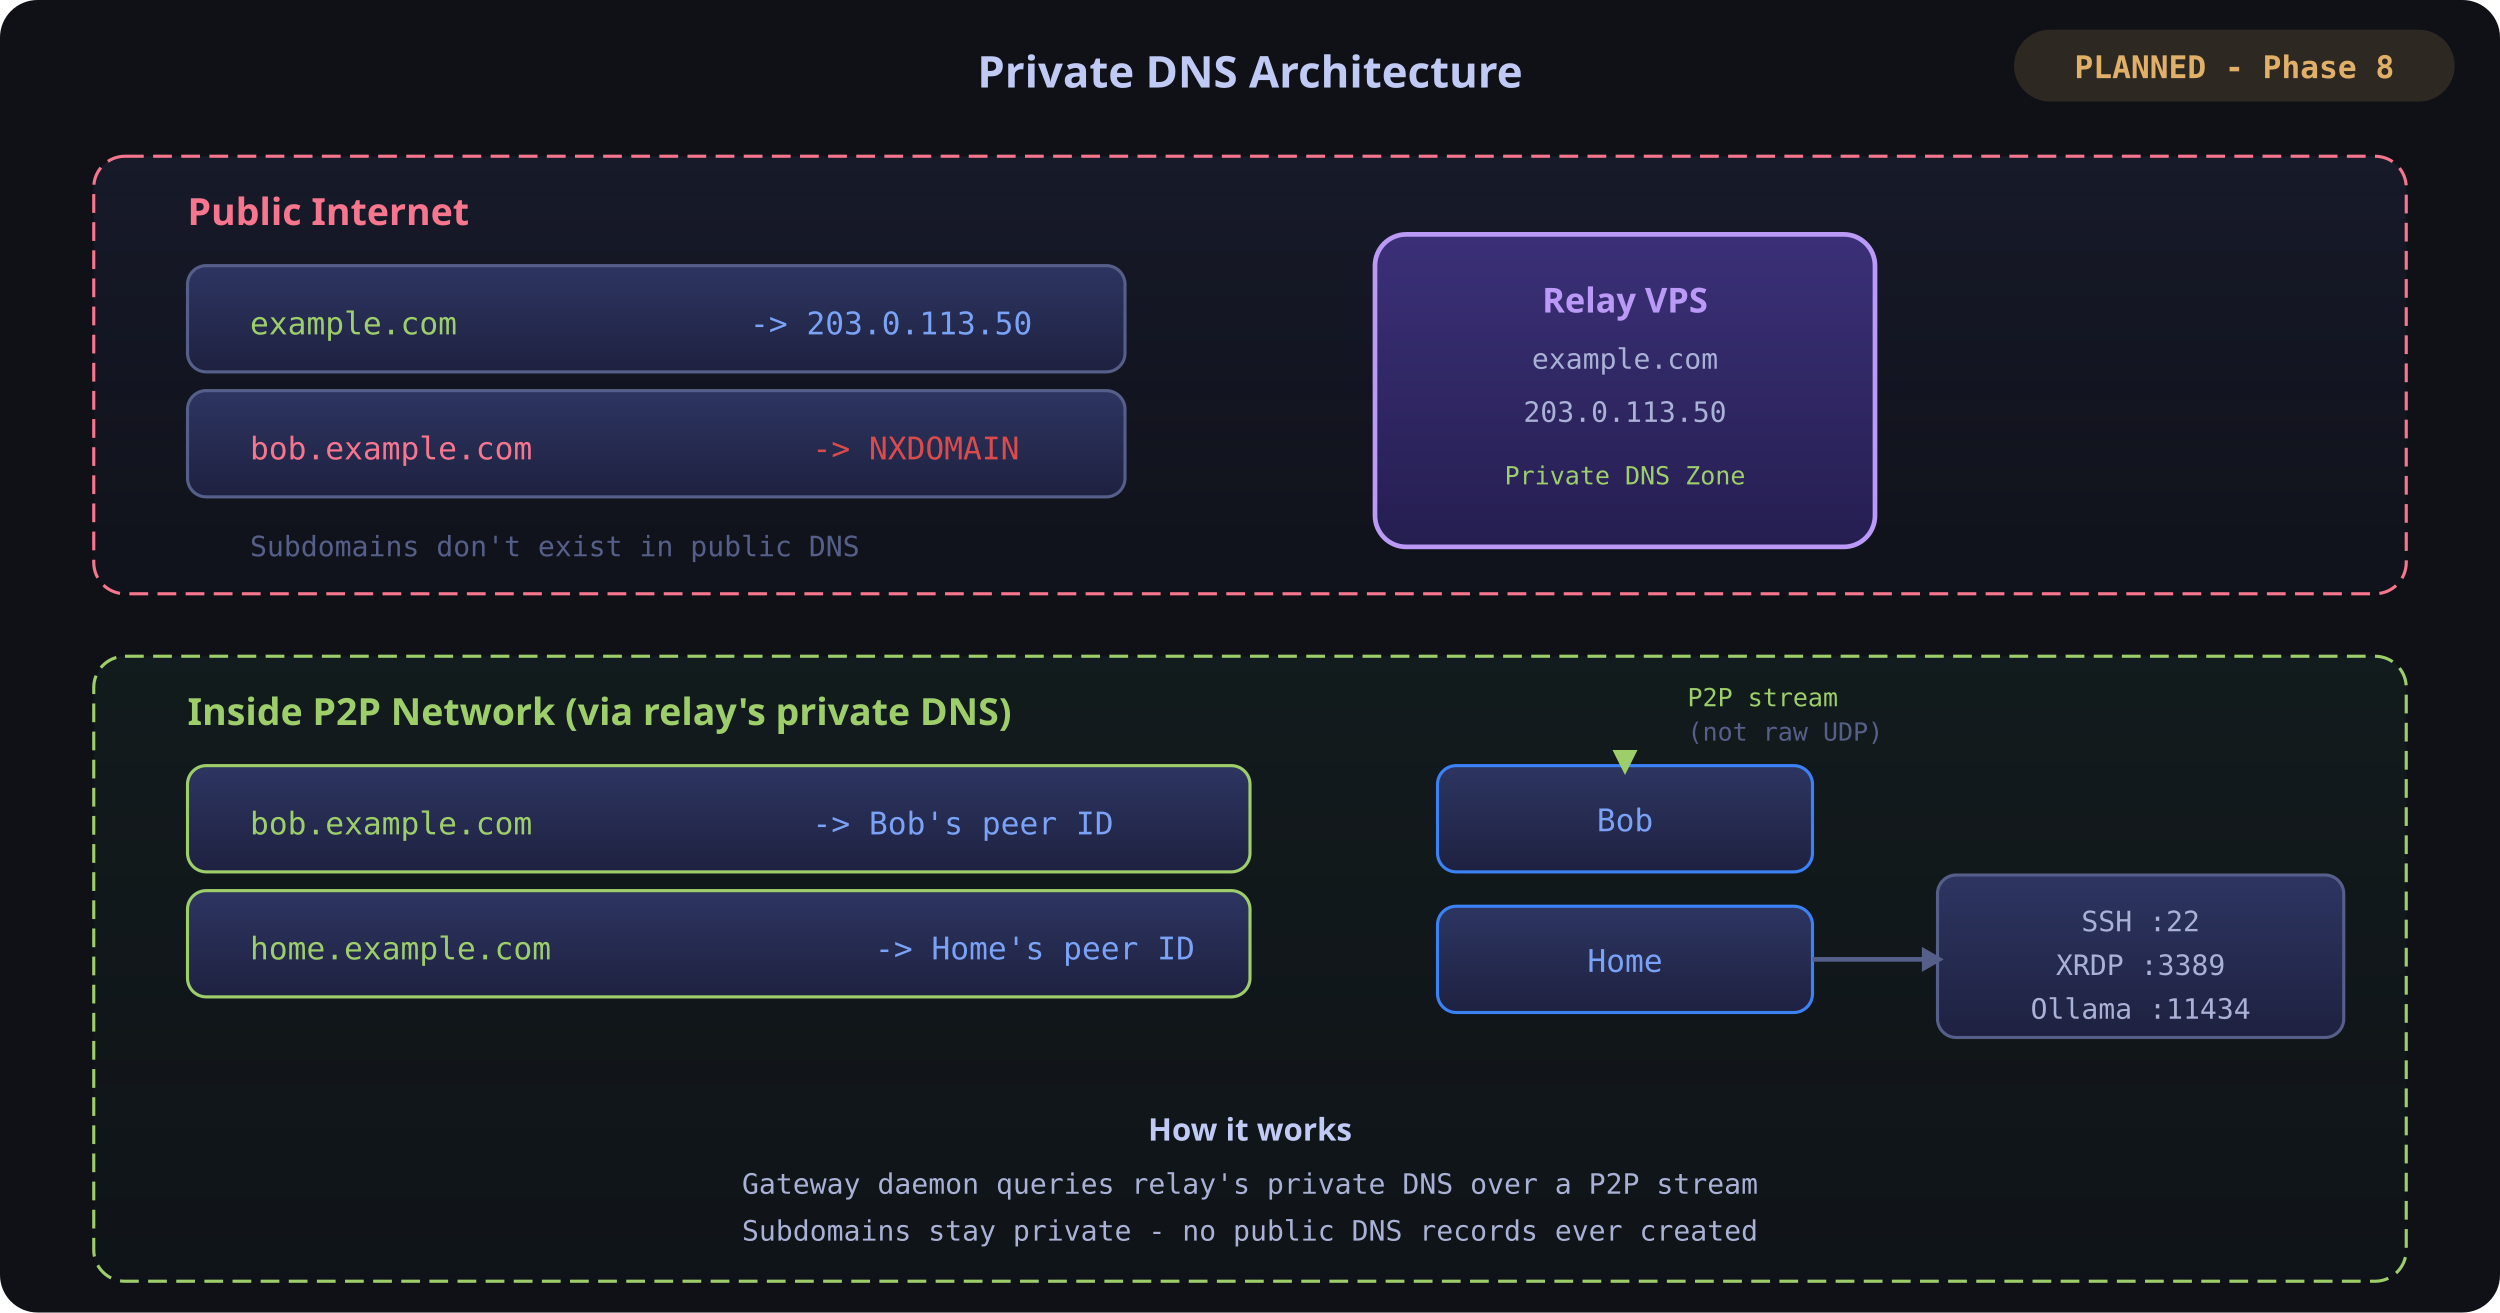
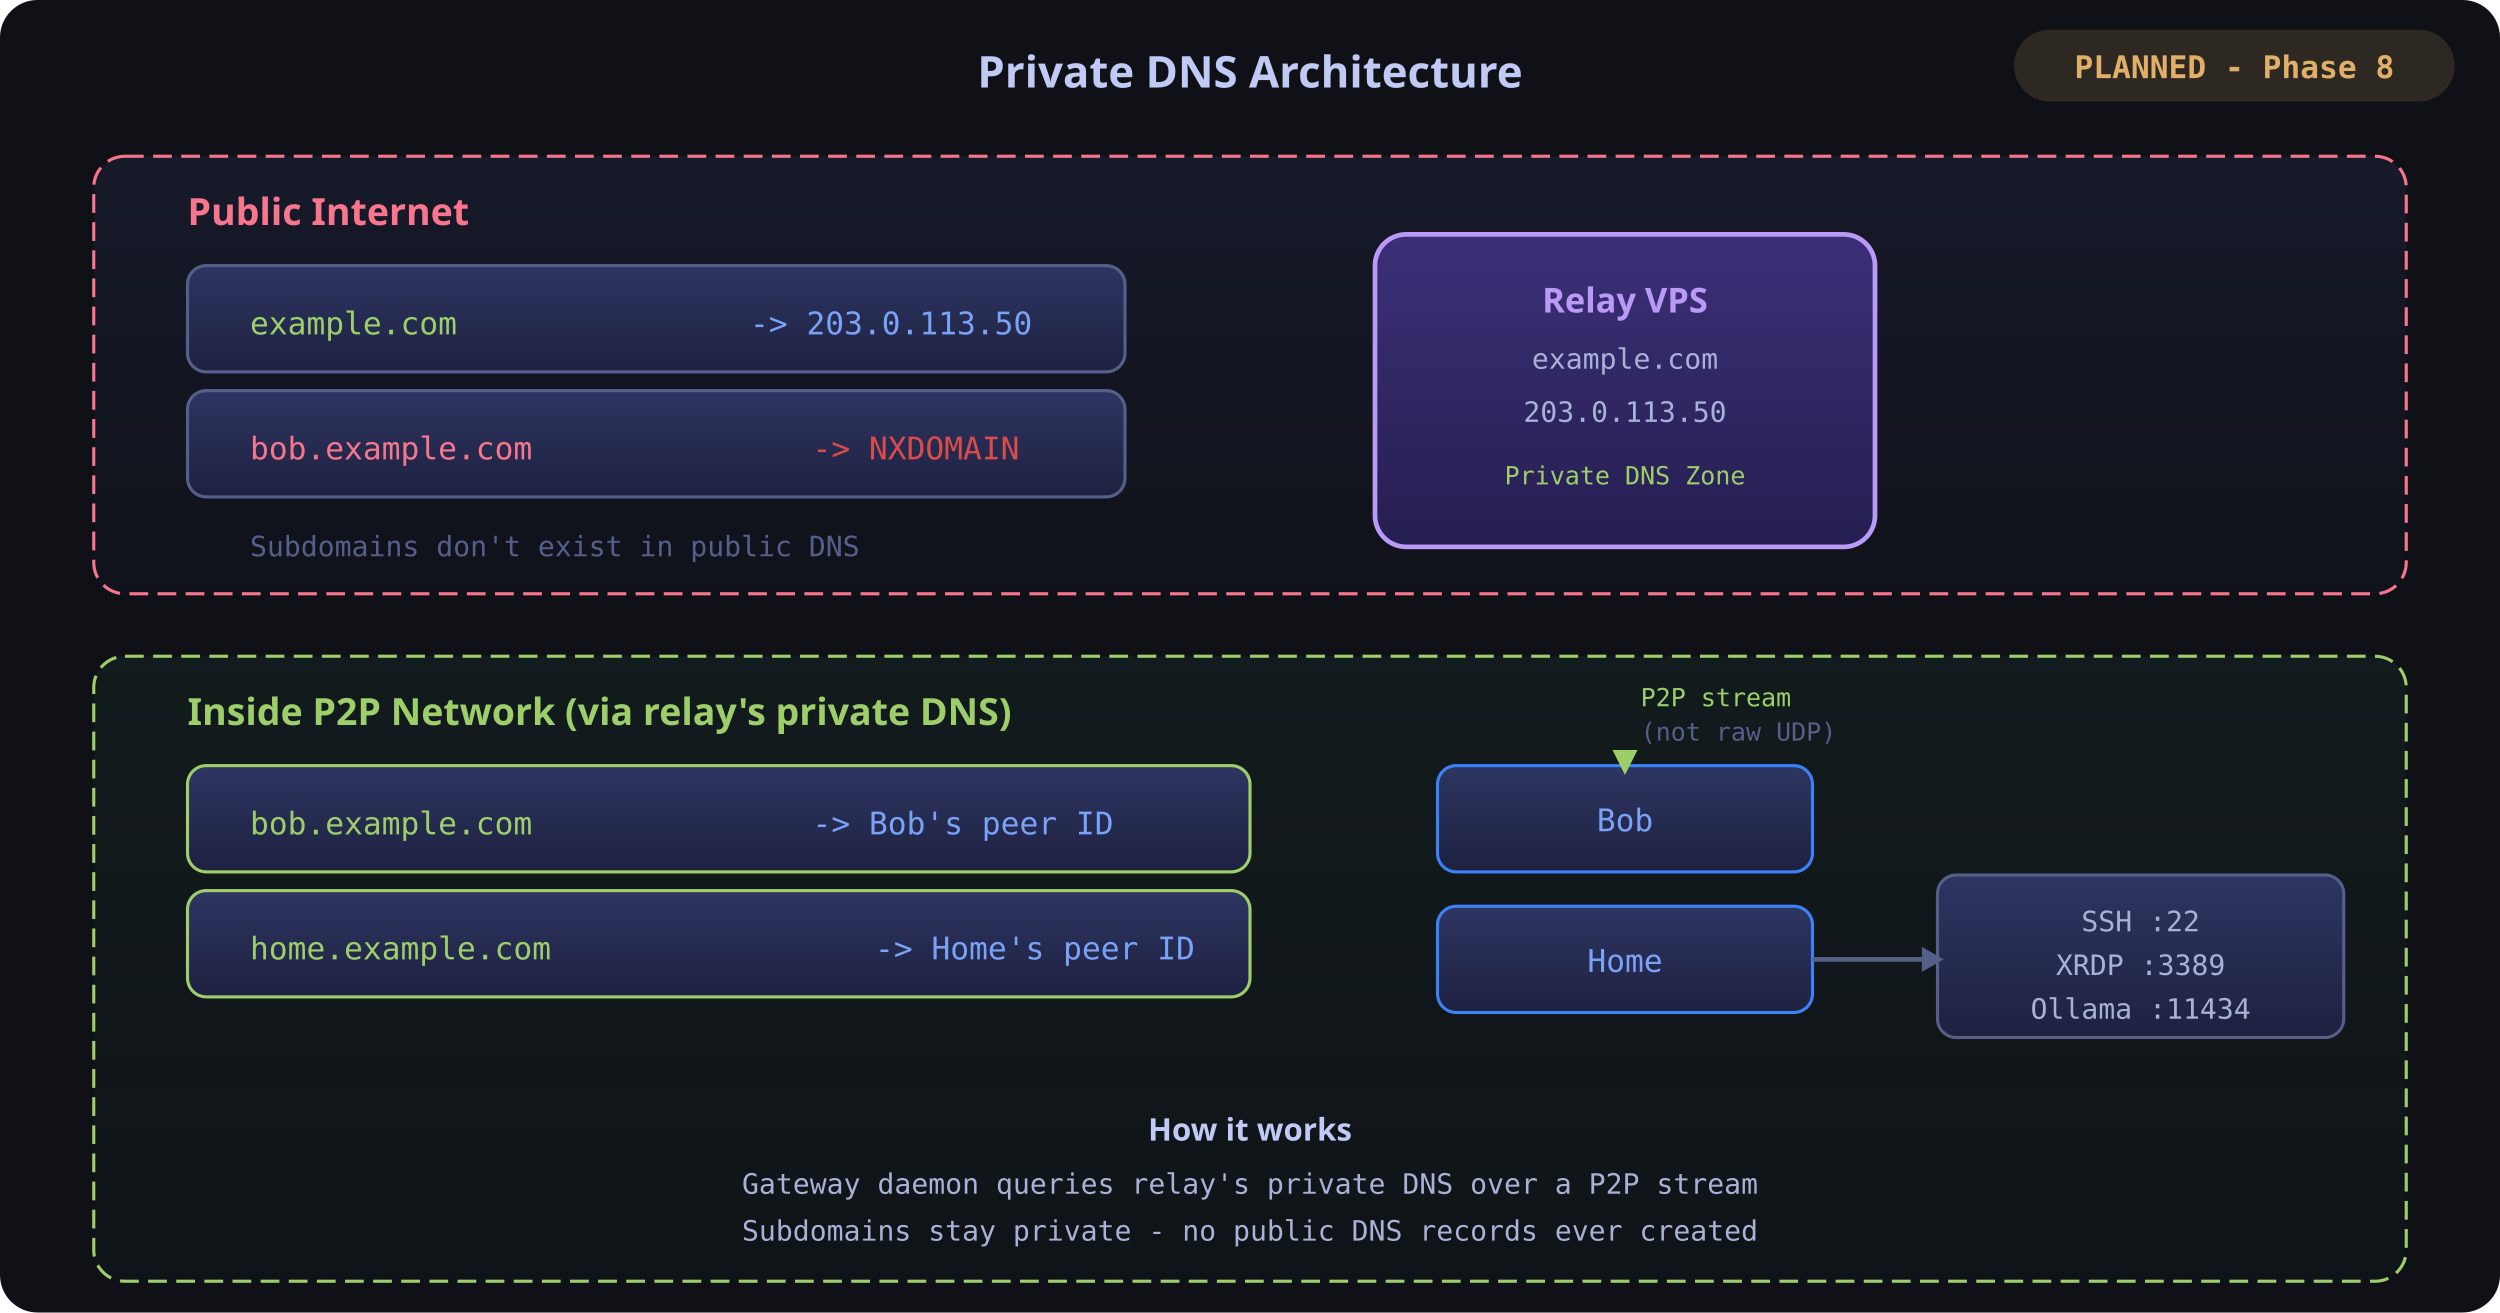
<svg xmlns="http://www.w3.org/2000/svg" viewBox="0 0 800 420" width="800" height="420">
  <defs>
    <linearGradient id="publicFill" x1="0%" y1="0%" x2="0%" y2="100%">
      <stop offset="0%" style="stop-color:#2d3561;stop-opacity:0.25" />
      <stop offset="100%" style="stop-color:#1e2140;stop-opacity:0.1" />
    </linearGradient>
    <linearGradient id="privateFill" x1="0%" y1="0%" x2="0%" y2="100%">
      <stop offset="0%" style="stop-color:#1e3a2f;stop-opacity:0.25" />
      <stop offset="100%" style="stop-color:#162c24;stop-opacity:0.1" />
    </linearGradient>
    <linearGradient id="relayGrad" x1="0%" y1="0%" x2="0%" y2="100%">
      <stop offset="0%" style="stop-color:#3b3078;stop-opacity:1" />
      <stop offset="100%" style="stop-color:#251e50;stop-opacity:1" />
    </linearGradient>
    <linearGradient id="nodeGrad" x1="0%" y1="0%" x2="0%" y2="100%">
      <stop offset="0%" style="stop-color:#2d3561;stop-opacity:1" />
      <stop offset="100%" style="stop-color:#1e2140;stop-opacity:1" />
    </linearGradient>
    <filter id="glow">
      <feGaussianBlur stdDeviation="2" result="coloredBlur" />
      <feMerge>
        <feMergeNode in="coloredBlur" />
        <feMergeNode in="SourceGraphic" />
      </feMerge>
    </filter>
  </defs>
  <rect width="800" height="420" rx="12" fill="#0f1117" />
  <text x="400" y="28" font-family="system-ui, sans-serif" font-size="14" fill="#c0caf5" text-anchor="middle" font-weight="600">Private DNS Architecture</text>
  <rect x="645" y="10" width="140" height="22" rx="11" fill="#e0af68" opacity="0.15" stroke="#e0af68" stroke-width="1" />
  <text x="715" y="25" font-family="SF Mono, monospace" font-size="10" fill="#e0af68" text-anchor="middle" font-weight="600">PLANNED - Phase 8</text>
  <rect x="30" y="50" width="740" height="140" rx="10" fill="url(#publicFill)" stroke="#f7768e" stroke-width="1" stroke-dasharray="6,3" />
  <text x="60" y="72" font-family="system-ui, sans-serif" font-size="12" fill="#f7768e" font-weight="600">Public Internet</text>
  <rect x="60" y="85" width="300" height="34" rx="6" fill="url(#nodeGrad)" stroke="#565f89" stroke-width="1" />
  <text x="80" y="107" font-family="SF Mono, monospace" font-size="10" fill="#9ece6a">example.com</text>
  <text x="240" y="107" font-family="SF Mono, monospace" font-size="10" fill="#7aa2f7">-&gt; 203.0.113.50</text>
  <rect x="60" y="125" width="300" height="34" rx="6" fill="url(#nodeGrad)" stroke="#565f89" stroke-width="1" />
  <text x="80" y="147" font-family="SF Mono, monospace" font-size="10" fill="#f7768e">bob.example.com</text>
  <text x="260" y="147" font-family="SF Mono, monospace" font-size="10" fill="#db4b4b">-&gt; NXDOMAIN</text>
  <rect x="60" y="165" width="300" height="18" rx="4" fill="none" />
  <text x="80" y="178" font-family="SF Mono, monospace" font-size="9" fill="#565f89">Subdomains don't exist in public DNS</text>
  <rect x="440" y="75" width="160" height="100" rx="10" fill="url(#relayGrad)" stroke="#bb9af7" stroke-width="1.5" />
  <text x="520" y="100" font-family="system-ui, sans-serif" font-size="11" fill="#bb9af7" text-anchor="middle" font-weight="600">Relay VPS</text>
  <text x="520" y="118" font-family="SF Mono, monospace" font-size="9" fill="#a9b1d6" text-anchor="middle">example.com</text>
  <text x="520" y="135" font-family="SF Mono, monospace" font-size="9" fill="#a9b1d6" text-anchor="middle">203.0.113.50</text>
  <text x="520" y="155" font-family="SF Mono, monospace" font-size="8" fill="#9ece6a" text-anchor="middle">Private DNS Zone</text>
  <rect x="30" y="210" width="740" height="200" rx="10" fill="url(#privateFill)" stroke="#9ece6a" stroke-width="1" stroke-dasharray="6,3" />
  <text x="60" y="232" font-family="system-ui, sans-serif" font-size="12" fill="#9ece6a" font-weight="600">Inside P2P Network (via relay's private DNS)</text>
  <rect x="60" y="245" width="340" height="34" rx="6" fill="url(#nodeGrad)" stroke="#9ece6a" stroke-width="1" />
  <text x="80" y="267" font-family="SF Mono, monospace" font-size="10" fill="#9ece6a">bob.example.com</text>
  <text x="260" y="267" font-family="SF Mono, monospace" font-size="10" fill="#7aa2f7">-&gt; Bob's peer ID</text>
  <rect x="60" y="285" width="340" height="34" rx="6" fill="url(#nodeGrad)" stroke="#9ece6a" stroke-width="1" />
  <text x="80" y="307" font-family="SF Mono, monospace" font-size="10" fill="#9ece6a">home.example.com</text>
  <text x="280" y="307" font-family="SF Mono, monospace" font-size="10" fill="#7aa2f7">-&gt; Home's peer ID</text>
  <rect x="460" y="245" width="120" height="34" rx="6" fill="url(#nodeGrad)" stroke="#3b82f6" stroke-width="1" />
  <text x="520" y="266" font-family="SF Mono, monospace" font-size="10" fill="#7aa2f7" text-anchor="middle">Bob</text>
  <rect x="460" y="290" width="120" height="34" rx="6" fill="url(#nodeGrad)" stroke="#3b82f6" stroke-width="1" />
  <text x="520" y="311" font-family="SF Mono, monospace" font-size="10" fill="#7aa2f7" text-anchor="middle">Home</text>
  <rect x="620" y="280" width="130" height="52" rx="6" fill="url(#nodeGrad)" stroke="#565f89" stroke-width="1" />
  <text x="685" y="298" font-family="SF Mono, monospace" font-size="9" fill="#a9b1d6" text-anchor="middle">SSH :22</text>
  <text x="685" y="312" font-family="SF Mono, monospace" font-size="9" fill="#a9b1d6" text-anchor="middle">XRDP :3389</text>
  <text x="685" y="326" font-family="SF Mono, monospace" font-size="9" fill="#a9b1d6" text-anchor="middle">Ollama :11434</text>
  <line x1="580" y1="307" x2="618" y2="307" stroke="#565f89" stroke-width="1.5" />
  <polygon points="615,303 615,311 622,307" fill="#565f89" />
  <line x1="520" y1="175" x2="520" y2="243" stroke="#9ece6a" stroke-width="2" filter="url(#glow)" />
  <polygon points="516,240 524,240 520,248" fill="#9ece6a" />
-   <text x="540" y="226" font-family="SF Mono, monospace" font-size="8" fill="#9ece6a">P2P stream</text>
-   <text x="540" y="237" font-family="SF Mono, monospace" font-size="8" fill="#565f89">(not raw UDP)</text>
+   <text x="525" y="226" font-family="SF Mono, monospace" font-size="8" fill="#9ece6a">P2P stream</text>
+   <text x="525" y="237" font-family="SF Mono, monospace" font-size="8" fill="#565f89">(not raw UDP)</text>
  <text x="400" y="365" font-family="system-ui, sans-serif" font-size="10" fill="#c0caf5" text-anchor="middle" font-weight="600">How it works</text>
  <text x="400" y="382" font-family="SF Mono, monospace" font-size="9" fill="#a9b1d6" text-anchor="middle">Gateway daemon queries relay's private DNS over a P2P stream</text>
  <text x="400" y="397" font-family="SF Mono, monospace" font-size="9" fill="#a9b1d6" text-anchor="middle">Subdomains stay private - no public DNS records ever created</text>
</svg>
